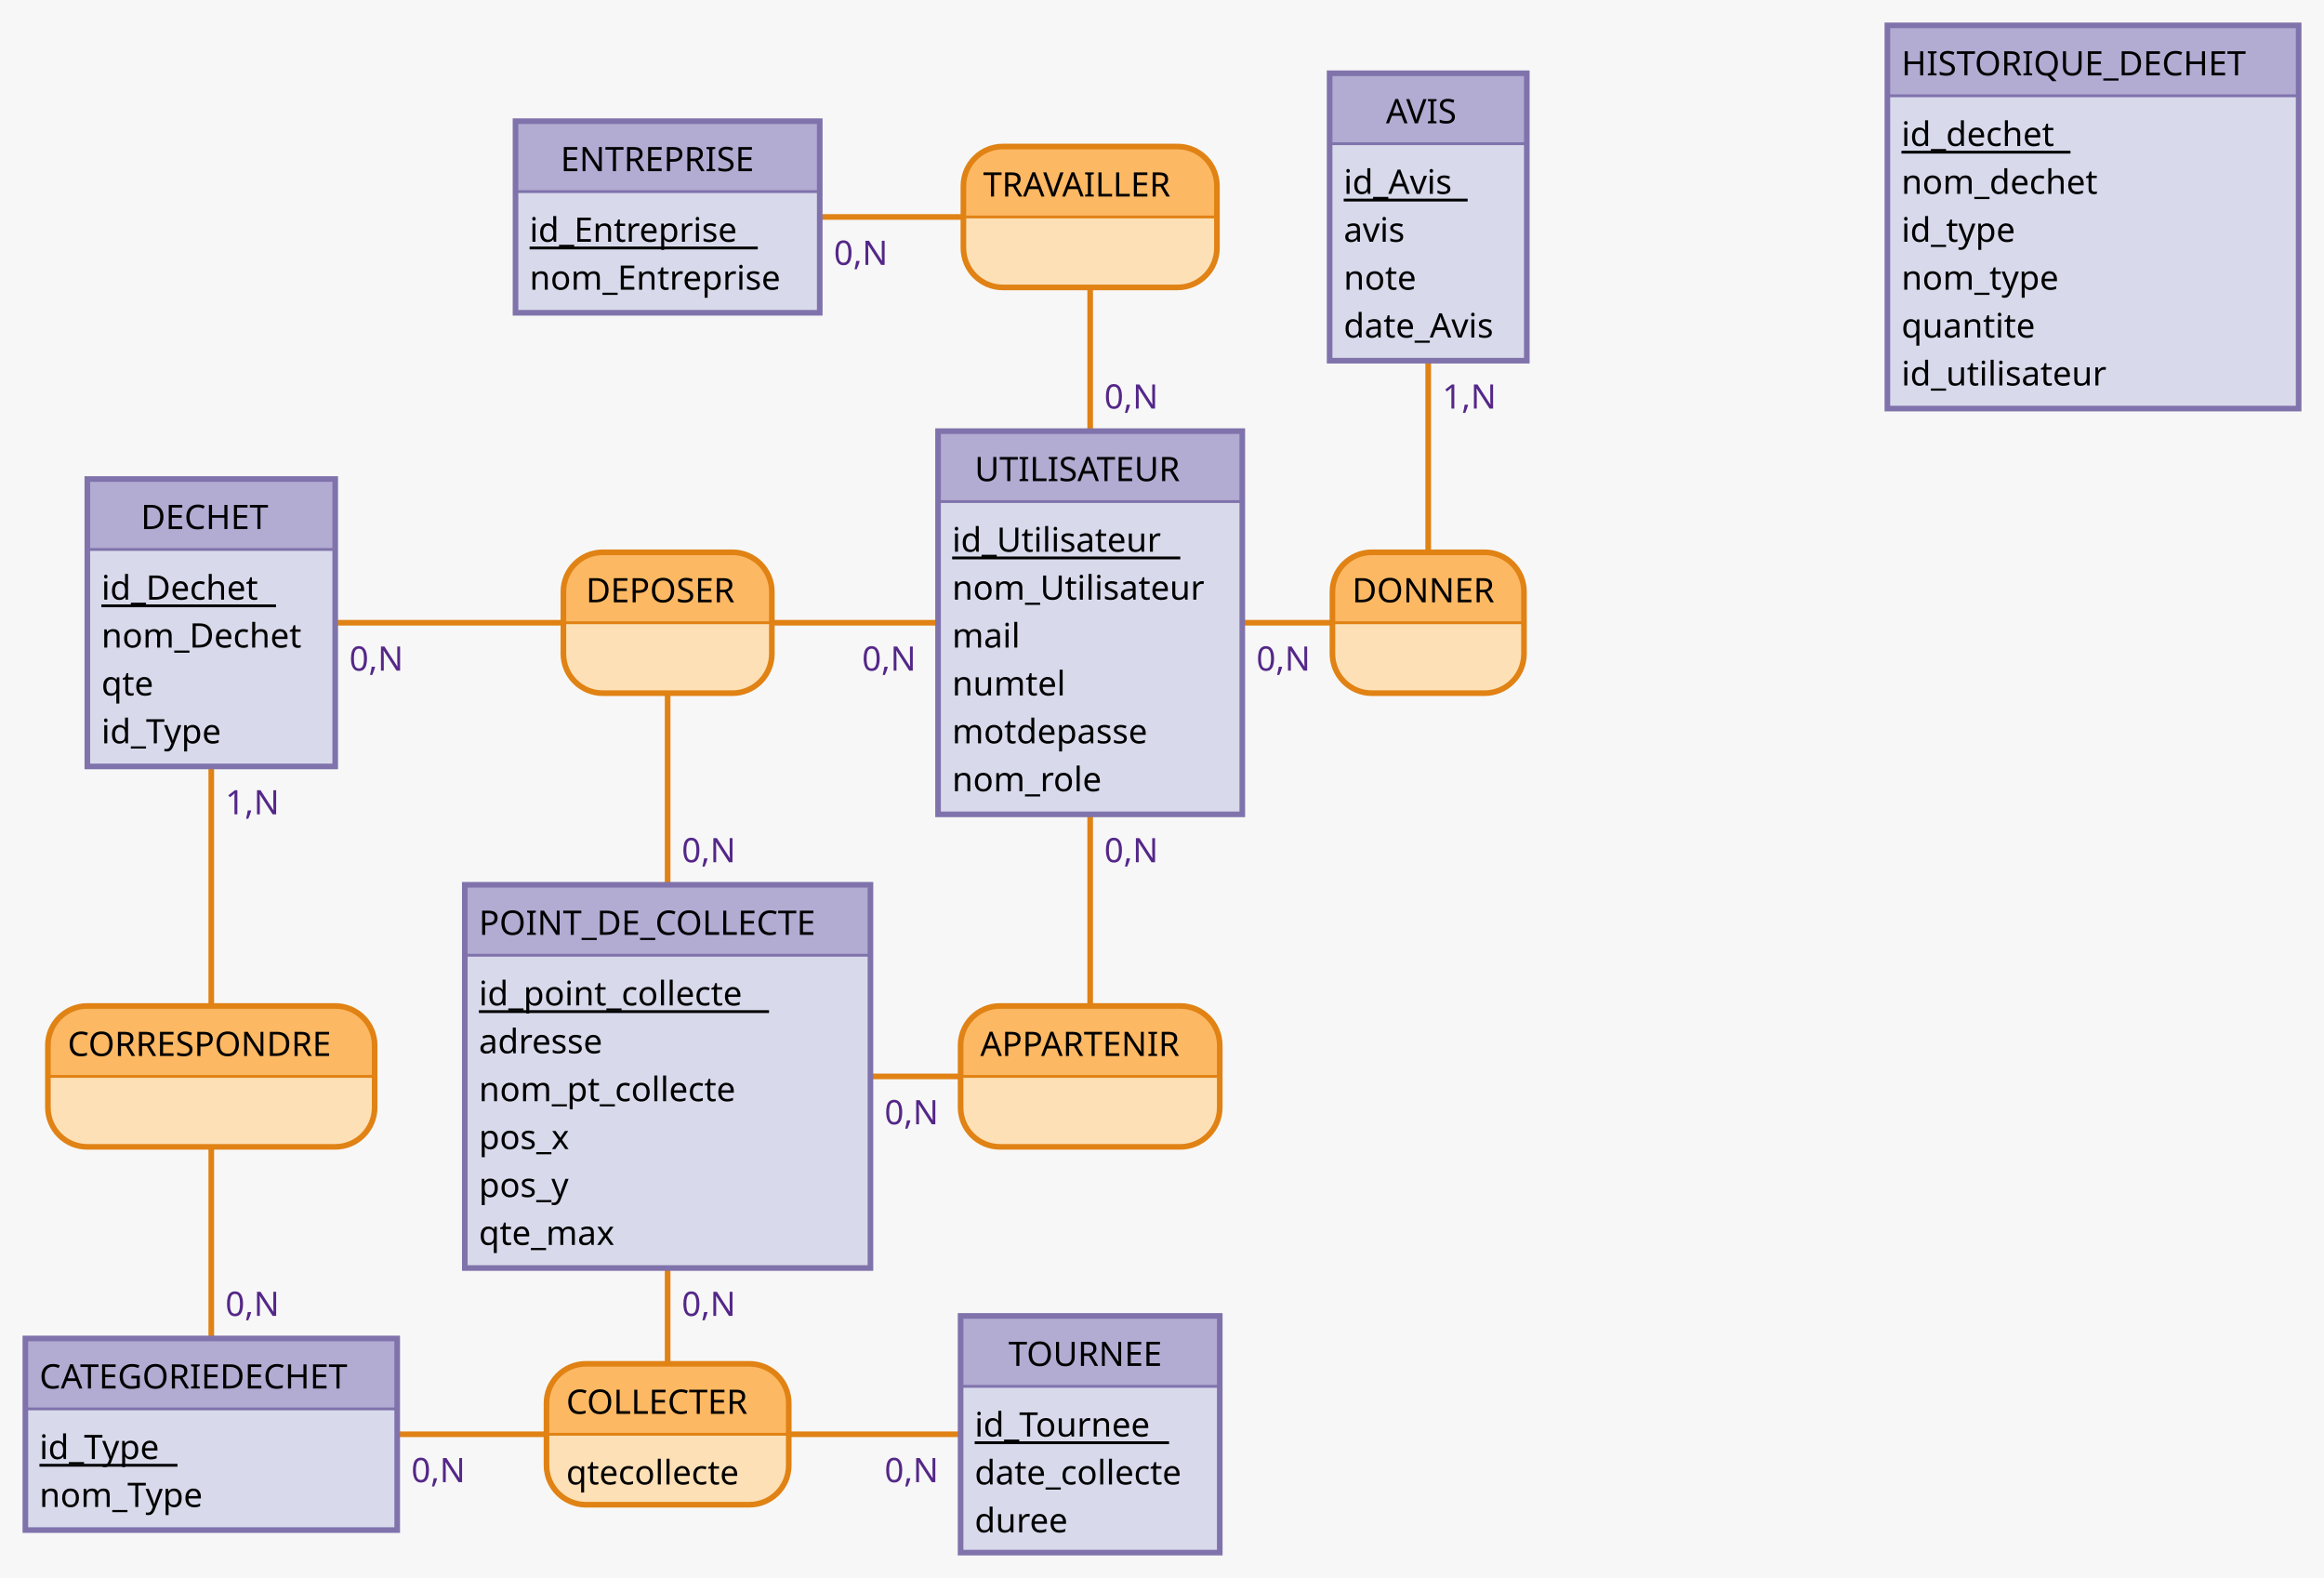
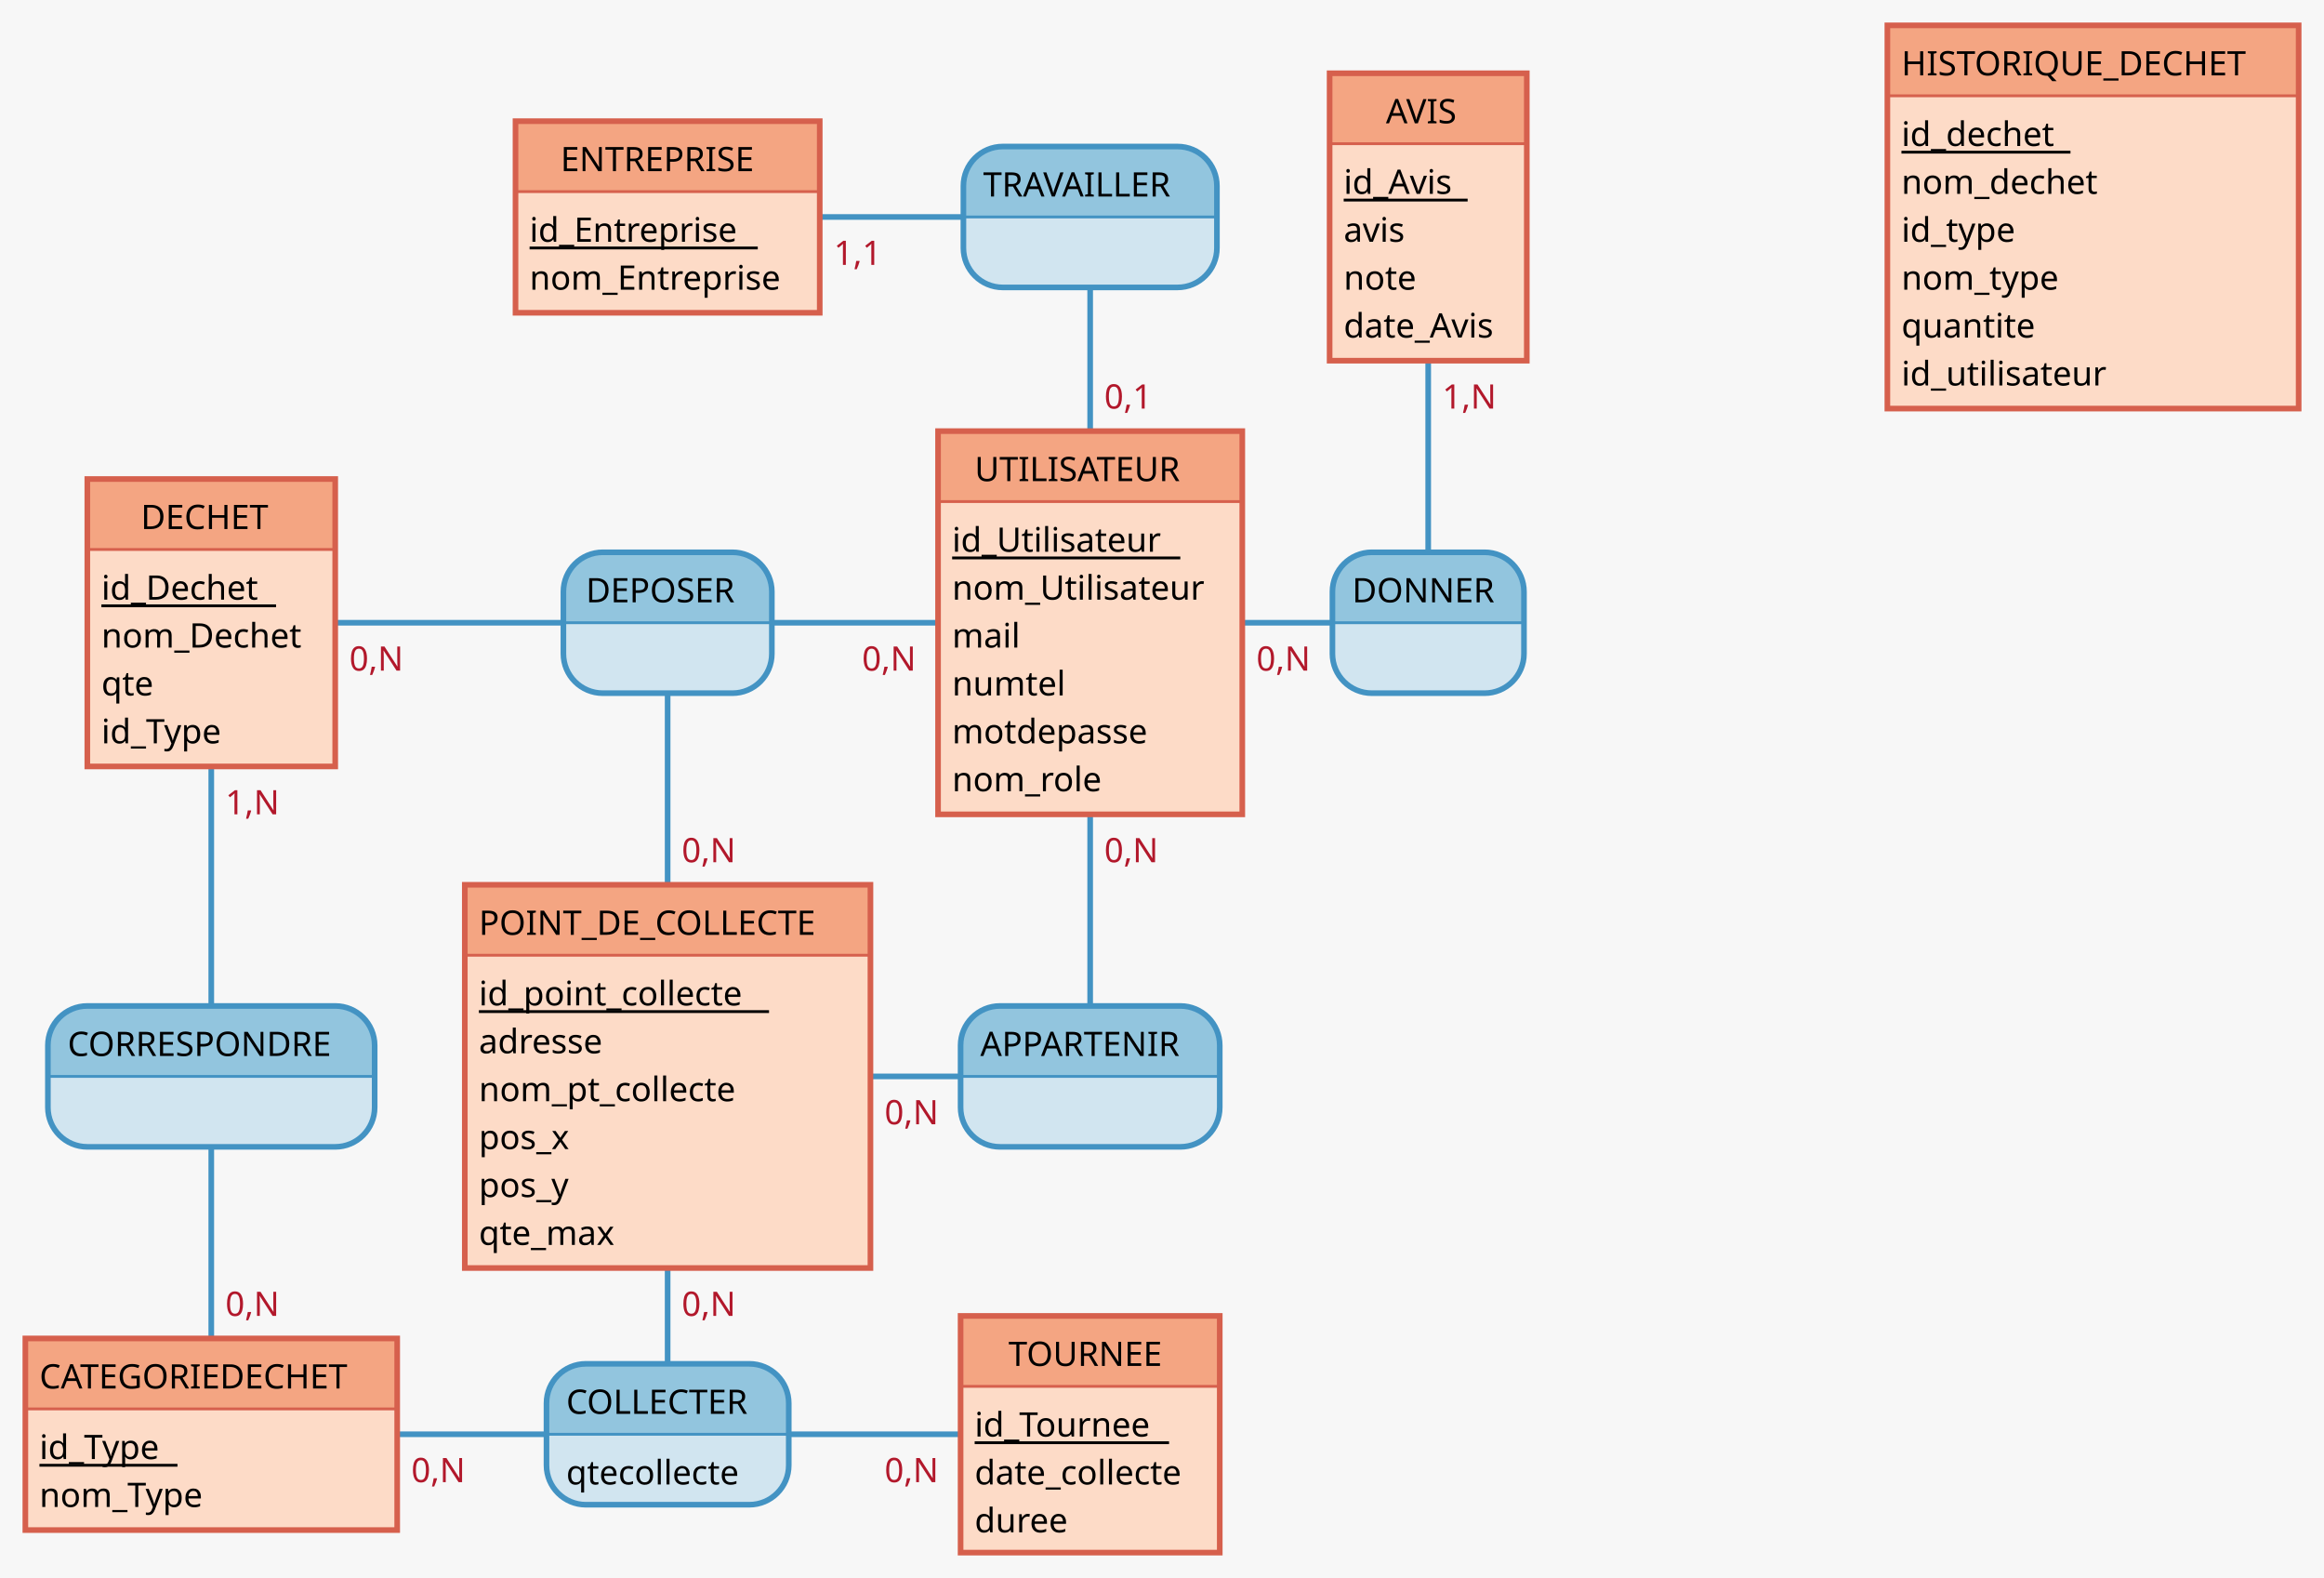
<svg xmlns="http://www.w3.org/2000/svg" width="825" height="560" viewBox="0 0 825 560">
  <rect x="0" y="0" width="825" height="560" fill="#f7f7f7" stroke="none" stroke-width="0" />
  <g>
-     <line x1="387" y1="221" x2="387" y2="77" stroke="#e08214" stroke-width="2" />
-     <line x1="237" y1="77" x2="387" y2="77" stroke="#e08214" stroke-width="2" />
+     <line x1="387" y1="221" x2="387" y2="77" stroke="#4393c3" stroke-width="2" />
+     <line x1="237" y1="77" x2="387" y2="77" stroke="#4393c3" stroke-width="2" />
    <g>
-       <path d="M418 52 a14 14 90 0 1 14 14 V77 h-90 V66 a14 14 90 0 1 14 -14" fill="#fdb863" stroke="#fdb863" stroke-width="0" />
-       <path d="M432 77 v11 a14 14 90 0 1 -14 14 H356 a14 14 90 0 1 -14 -14 V77 H90" fill="#fee0b6" stroke="#fee0b6" stroke-width="0" />
-       <rect x="342" y="52" width="90" height="50" fill="none" rx="14" stroke="#e08214" stroke-width="2" />
-       <line x1="342" y1="77" x2="432" y2="77" stroke="#e08214" stroke-width="1" />
+       <path d="M418 52 a14 14 90 0 1 14 14 V77 h-90 V66 a14 14 90 0 1 14 -14" fill="#92c5de" stroke="#92c5de" stroke-width="0" />
+       <path d="M432 77 v11 a14 14 90 0 1 -14 14 H356 a14 14 90 0 1 -14 -14 V77 H90" fill="#d1e5f0" stroke="#d1e5f0" stroke-width="0" />
+       <rect x="342" y="52" width="90" height="50" fill="none" rx="14" stroke="#4393c3" stroke-width="2" />
+       <line x1="342" y1="77" x2="432" y2="77" stroke="#4393c3" stroke-width="1" />
      <text x="349" y="69.75" fill="#000000" font-family="Verdana" font-size="12">TRAVAILLER</text>
    </g>
-     <text x="392" y="145" fill="#542788" font-family="Verdana" font-size="12">0,N</text>
-     <text x="296" y="94" fill="#542788" font-family="Verdana" font-size="12">0,N</text>
+     <text x="392" y="145" fill="#b2182b" font-family="Verdana" font-size="12">0,1</text>
+     <text x="296" y="94" fill="#b2182b" font-family="Verdana" font-size="12">1,1</text>
  </g>
  <g>
-     <line x1="75" y1="221" x2="237" y2="221" stroke="#e08214" stroke-width="2" />
-     <line x1="387" y1="221" x2="237" y2="221" stroke="#e08214" stroke-width="2" />
-     <line x1="237" y1="382" x2="237" y2="221" stroke="#e08214" stroke-width="2" />
+     <line x1="75" y1="221" x2="237" y2="221" stroke="#4393c3" stroke-width="2" />
+     <line x1="387" y1="221" x2="237" y2="221" stroke="#4393c3" stroke-width="2" />
+     <line x1="237" y1="382" x2="237" y2="221" stroke="#4393c3" stroke-width="2" />
    <g>
-       <path d="M260 196 a14 14 90 0 1 14 14 V221 h-74 V210 a14 14 90 0 1 14 -14" fill="#fdb863" stroke="#fdb863" stroke-width="0" />
-       <path d="M274 221 v11 a14 14 90 0 1 -14 14 H214 a14 14 90 0 1 -14 -14 V221 H74" fill="#fee0b6" stroke="#fee0b6" stroke-width="0" />
-       <rect x="200" y="196" width="74" height="50" fill="none" rx="14" stroke="#e08214" stroke-width="2" />
-       <line x1="200" y1="221" x2="274" y2="221" stroke="#e08214" stroke-width="1" />
+       <path d="M260 196 a14 14 90 0 1 14 14 V221 h-74 V210 a14 14 90 0 1 14 -14" fill="#92c5de" stroke="#92c5de" stroke-width="0" />
+       <path d="M274 221 v11 a14 14 90 0 1 -14 14 H214 a14 14 90 0 1 -14 -14 V221 H74" fill="#d1e5f0" stroke="#d1e5f0" stroke-width="0" />
+       <rect x="200" y="196" width="74" height="50" fill="none" rx="14" stroke="#4393c3" stroke-width="2" />
+       <line x1="200" y1="221" x2="274" y2="221" stroke="#4393c3" stroke-width="1" />
      <text x="208" y="213.75" fill="#000000" font-family="Verdana" font-size="12">DEPOSER</text>
    </g>
-     <text x="124" y="238" fill="#542788" font-family="Verdana" font-size="12">0,N</text>
-     <text x="306" y="238" fill="#542788" font-family="Verdana" font-size="12">0,N</text>
-     <text x="242" y="306" fill="#542788" font-family="Verdana" font-size="12">0,N</text>
+     <text x="124" y="238" fill="#b2182b" font-family="Verdana" font-size="12">0,N</text>
+     <text x="306" y="238" fill="#b2182b" font-family="Verdana" font-size="12">0,N</text>
+     <text x="242" y="306" fill="#b2182b" font-family="Verdana" font-size="12">0,N</text>
  </g>
  <g>
-     <line x1="387" y1="221" x2="507" y2="221" stroke="#e08214" stroke-width="2" />
-     <line x1="507" y1="77" x2="507" y2="221" stroke="#e08214" stroke-width="2" />
+     <line x1="387" y1="221" x2="507" y2="221" stroke="#4393c3" stroke-width="2" />
+     <line x1="507" y1="77" x2="507" y2="221" stroke="#4393c3" stroke-width="2" />
    <g>
-       <path d="M527 196 a14 14 90 0 1 14 14 V221 h-68 V210 a14 14 90 0 1 14 -14" fill="#fdb863" stroke="#fdb863" stroke-width="0" />
-       <path d="M541 221 v11 a14 14 90 0 1 -14 14 H487 a14 14 90 0 1 -14 -14 V221 H68" fill="#fee0b6" stroke="#fee0b6" stroke-width="0" />
-       <rect x="473" y="196" width="68" height="50" fill="none" rx="14" stroke="#e08214" stroke-width="2" />
-       <line x1="473" y1="221" x2="541" y2="221" stroke="#e08214" stroke-width="1" />
+       <path d="M527 196 a14 14 90 0 1 14 14 V221 h-68 V210 a14 14 90 0 1 14 -14" fill="#92c5de" stroke="#92c5de" stroke-width="0" />
+       <path d="M541 221 v11 a14 14 90 0 1 -14 14 H487 a14 14 90 0 1 -14 -14 V221 H68" fill="#d1e5f0" stroke="#d1e5f0" stroke-width="0" />
+       <rect x="473" y="196" width="68" height="50" fill="none" rx="14" stroke="#4393c3" stroke-width="2" />
+       <line x1="473" y1="221" x2="541" y2="221" stroke="#4393c3" stroke-width="1" />
      <text x="480" y="213.75" fill="#000000" font-family="Verdana" font-size="12">DONNER</text>
    </g>
-     <text x="446" y="238" fill="#542788" font-family="Verdana" font-size="12">0,N</text>
-     <text x="512" y="145" fill="#542788" font-family="Verdana" font-size="12">1,N</text>
+     <text x="446" y="238" fill="#b2182b" font-family="Verdana" font-size="12">0,N</text>
+     <text x="512" y="145" fill="#b2182b" font-family="Verdana" font-size="12">1,N</text>
  </g>
  <g>
-     <line x1="75" y1="221" x2="75" y2="382" stroke="#e08214" stroke-width="2" />
-     <line x1="75" y1="509" x2="75" y2="382" stroke="#e08214" stroke-width="2" />
+     <line x1="75" y1="221" x2="75" y2="382" stroke="#4393c3" stroke-width="2" />
+     <line x1="75" y1="509" x2="75" y2="382" stroke="#4393c3" stroke-width="2" />
    <g>
-       <path d="M119 357 a14 14 90 0 1 14 14 V382 h-116 V371 a14 14 90 0 1 14 -14" fill="#fdb863" stroke="#fdb863" stroke-width="0" />
-       <path d="M133 382 v11 a14 14 90 0 1 -14 14 H31 a14 14 90 0 1 -14 -14 V382 H116" fill="#fee0b6" stroke="#fee0b6" stroke-width="0" />
-       <rect x="17" y="357" width="116" height="50" fill="none" rx="14" stroke="#e08214" stroke-width="2" />
-       <line x1="17" y1="382" x2="133" y2="382" stroke="#e08214" stroke-width="1" />
+       <path d="M119 357 a14 14 90 0 1 14 14 V382 h-116 V371 a14 14 90 0 1 14 -14" fill="#92c5de" stroke="#92c5de" stroke-width="0" />
+       <path d="M133 382 v11 a14 14 90 0 1 -14 14 H31 a14 14 90 0 1 -14 -14 V382 H116" fill="#d1e5f0" stroke="#d1e5f0" stroke-width="0" />
+       <rect x="17" y="357" width="116" height="50" fill="none" rx="14" stroke="#4393c3" stroke-width="2" />
+       <line x1="17" y1="382" x2="133" y2="382" stroke="#4393c3" stroke-width="1" />
      <text x="24" y="374.75" fill="#000000" font-family="Verdana" font-size="12">CORRESPONDRE</text>
    </g>
-     <text x="80" y="289" fill="#542788" font-family="Verdana" font-size="12">1,N</text>
-     <text x="80" y="467" fill="#542788" font-family="Verdana" font-size="12">0,N</text>
+     <text x="80" y="289" fill="#b2182b" font-family="Verdana" font-size="12">1,N</text>
+     <text x="80" y="467" fill="#b2182b" font-family="Verdana" font-size="12">0,N</text>
  </g>
  <g>
-     <line x1="387" y1="221" x2="387" y2="382" stroke="#e08214" stroke-width="2" />
-     <line x1="237" y1="382" x2="387" y2="382" stroke="#e08214" stroke-width="2" />
+     <line x1="387" y1="221" x2="387" y2="382" stroke="#4393c3" stroke-width="2" />
+     <line x1="237" y1="382" x2="387" y2="382" stroke="#4393c3" stroke-width="2" />
    <g>
-       <path d="M419 357 a14 14 90 0 1 14 14 V382 h-92 V371 a14 14 90 0 1 14 -14" fill="#fdb863" stroke="#fdb863" stroke-width="0" />
-       <path d="M433 382 v11 a14 14 90 0 1 -14 14 H355 a14 14 90 0 1 -14 -14 V382 H92" fill="#fee0b6" stroke="#fee0b6" stroke-width="0" />
-       <rect x="341" y="357" width="92" height="50" fill="none" rx="14" stroke="#e08214" stroke-width="2" />
-       <line x1="341" y1="382" x2="433" y2="382" stroke="#e08214" stroke-width="1" />
+       <path d="M419 357 a14 14 90 0 1 14 14 V382 h-92 V371 a14 14 90 0 1 14 -14" fill="#92c5de" stroke="#92c5de" stroke-width="0" />
+       <path d="M433 382 v11 a14 14 90 0 1 -14 14 H355 a14 14 90 0 1 -14 -14 V382 H92" fill="#d1e5f0" stroke="#d1e5f0" stroke-width="0" />
+       <rect x="341" y="357" width="92" height="50" fill="none" rx="14" stroke="#4393c3" stroke-width="2" />
+       <line x1="341" y1="382" x2="433" y2="382" stroke="#4393c3" stroke-width="1" />
      <text x="348" y="374.75" fill="#000000" font-family="Verdana" font-size="12">APPARTENIR</text>
    </g>
-     <text x="392" y="306" fill="#542788" font-family="Verdana" font-size="12">0,N</text>
-     <text x="314" y="399" fill="#542788" font-family="Verdana" font-size="12">0,N</text>
+     <text x="392" y="306" fill="#b2182b" font-family="Verdana" font-size="12">0,N</text>
+     <text x="314" y="399" fill="#b2182b" font-family="Verdana" font-size="12">0,N</text>
  </g>
  <g>
-     <line x1="237" y1="382" x2="237" y2="509" stroke="#e08214" stroke-width="2" />
-     <line x1="387" y1="509" x2="237" y2="509" stroke="#e08214" stroke-width="2" />
-     <line x1="75" y1="509" x2="237" y2="509" stroke="#e08214" stroke-width="2" />
+     <line x1="237" y1="382" x2="237" y2="509" stroke="#4393c3" stroke-width="2" />
+     <line x1="387" y1="509" x2="237" y2="509" stroke="#4393c3" stroke-width="2" />
+     <line x1="75" y1="509" x2="237" y2="509" stroke="#4393c3" stroke-width="2" />
    <g>
-       <path d="M266 484 a14 14 90 0 1 14 14 V509 h-86 V498 a14 14 90 0 1 14 -14" fill="#fdb863" stroke="#fdb863" stroke-width="0" />
-       <path d="M280 509 v11 a14 14 90 0 1 -14 14 H208 a14 14 90 0 1 -14 -14 V509 H86" fill="#fee0b6" stroke="#fee0b6" stroke-width="0" />
-       <rect x="194" y="484" width="86" height="50" fill="none" rx="14" stroke="#e08214" stroke-width="2" />
-       <line x1="194" y1="509" x2="280" y2="509" stroke="#e08214" stroke-width="1" />
+       <path d="M266 484 a14 14 90 0 1 14 14 V509 h-86 V498 a14 14 90 0 1 14 -14" fill="#92c5de" stroke="#92c5de" stroke-width="0" />
+       <path d="M280 509 v11 a14 14 90 0 1 -14 14 H208 a14 14 90 0 1 -14 -14 V509 H86" fill="#d1e5f0" stroke="#d1e5f0" stroke-width="0" />
+       <rect x="194" y="484" width="86" height="50" fill="none" rx="14" stroke="#4393c3" stroke-width="2" />
+       <line x1="194" y1="509" x2="280" y2="509" stroke="#4393c3" stroke-width="1" />
      <text x="201" y="501.75" fill="#000000" font-family="Verdana" font-size="12">COLLECTER</text>
      <text x="201" y="526.8" fill="#000000" font-family="Verdana" font-size="12">qtecollecte</text>
    </g>
-     <text x="242" y="467" fill="#542788" font-family="Verdana" font-size="12">0,N</text>
-     <text x="314" y="526" fill="#542788" font-family="Verdana" font-size="12">0,N</text>
-     <text x="146" y="526" fill="#542788" font-family="Verdana" font-size="12">0,N</text>
+     <text x="242" y="467" fill="#b2182b" font-family="Verdana" font-size="12">0,N</text>
+     <text x="314" y="526" fill="#b2182b" font-family="Verdana" font-size="12">0,N</text>
+     <text x="146" y="526" fill="#b2182b" font-family="Verdana" font-size="12">0,N</text>
  </g>
  <g>
    <g>
-       <rect x="183" y="43" width="108" height="25" fill="#b2abd2" stroke="none" stroke-width="0" opacity="1" />
-       <rect x="183" y="68" width="108" height="43" fill="#d8daeb" stroke="none" stroke-width="0" opacity="1" />
-       <rect x="183" y="43" width="108" height="68" fill="none" stroke="#8073ac" stroke-width="2" opacity="1" />
-       <line x1="183" y1="68" x2="291" y2="68" stroke="#8073ac" stroke-width="1" />
+       <rect x="183" y="43" width="108" height="25" fill="#f4a582" stroke="none" stroke-width="0" opacity="1" />
+       <rect x="183" y="68" width="108" height="43" fill="#fddbc7" stroke="none" stroke-width="0" opacity="1" />
+       <rect x="183" y="43" width="108" height="68" fill="none" stroke="#d6604d" stroke-width="2" opacity="1" />
+       <line x1="183" y1="68" x2="291" y2="68" stroke="#d6604d" stroke-width="1" />
    </g>
    <text x="199" y="60.75" fill="#000000" font-family="Verdana" font-size="12">ENTREPRISE</text>
    <text x="188" y="85.8" fill="#000000" font-family="Verdana" font-size="12">id_Entreprise</text>
    <line x1="188" y1="88" x2="269" y2="88" stroke="#000000" stroke-width="1" />
    <text x="188" y="102.8" fill="#000000" font-family="Verdana" font-size="12">nom_Entreprise</text>
  </g>
  <g>
    <g>
-       <rect x="472" y="26" width="70" height="25" fill="#b2abd2" stroke="none" stroke-width="0" opacity="1" />
-       <rect x="472" y="51" width="70" height="77" fill="#d8daeb" stroke="none" stroke-width="0" opacity="1" />
-       <rect x="472" y="26" width="70" height="102" fill="none" stroke="#8073ac" stroke-width="2" opacity="1" />
-       <line x1="472" y1="51" x2="542" y2="51" stroke="#8073ac" stroke-width="1" />
+       <rect x="472" y="26" width="70" height="25" fill="#f4a582" stroke="none" stroke-width="0" opacity="1" />
+       <rect x="472" y="51" width="70" height="77" fill="#fddbc7" stroke="none" stroke-width="0" opacity="1" />
+       <rect x="472" y="26" width="70" height="102" fill="none" stroke="#d6604d" stroke-width="2" opacity="1" />
+       <line x1="472" y1="51" x2="542" y2="51" stroke="#d6604d" stroke-width="1" />
    </g>
    <text x="492" y="43.75" fill="#000000" font-family="Verdana" font-size="12">AVIS</text>
    <text x="477" y="68.8" fill="#000000" font-family="Verdana" font-size="12">id_Avis</text>
    <line x1="477" y1="71" x2="521" y2="71" stroke="#000000" stroke-width="1" />
    <text x="477" y="85.8" fill="#000000" font-family="Verdana" font-size="12">avis</text>
    <text x="477" y="102.8" fill="#000000" font-family="Verdana" font-size="12">note</text>
    <text x="477" y="119.8" fill="#000000" font-family="Verdana" font-size="12">date_Avis</text>
  </g>
  <g>
    <g>
-       <rect x="670" y="9" width="146" height="25" fill="#b2abd2" stroke="none" stroke-width="0" opacity="1" />
-       <rect x="670" y="34" width="146" height="111" fill="#d8daeb" stroke="none" stroke-width="0" opacity="1" />
-       <rect x="670" y="9" width="146" height="136" fill="none" stroke="#8073ac" stroke-width="2" opacity="1" />
-       <line x1="670" y1="34" x2="816" y2="34" stroke="#8073ac" stroke-width="1" />
+       <rect x="670" y="9" width="146" height="25" fill="#f4a582" stroke="none" stroke-width="0" opacity="1" />
+       <rect x="670" y="34" width="146" height="111" fill="#fddbc7" stroke="none" stroke-width="0" opacity="1" />
+       <rect x="670" y="9" width="146" height="136" fill="none" stroke="#d6604d" stroke-width="2" opacity="1" />
+       <line x1="670" y1="34" x2="816" y2="34" stroke="#d6604d" stroke-width="1" />
    </g>
    <text x="675" y="26.75" fill="#000000" font-family="Verdana" font-size="12">HISTORIQUE_DECHET</text>
    <text x="675" y="51.8" fill="#000000" font-family="Verdana" font-size="12">id_dechet</text>
    <line x1="675" y1="54" x2="735" y2="54" stroke="#000000" stroke-width="1" />
    <text x="675" y="68.8" fill="#000000" font-family="Verdana" font-size="12">nom_dechet</text>
    <text x="675" y="85.8" fill="#000000" font-family="Verdana" font-size="12">id_type</text>
    <text x="675" y="102.8" fill="#000000" font-family="Verdana" font-size="12">nom_type</text>
    <text x="675" y="119.8" fill="#000000" font-family="Verdana" font-size="12">quantite</text>
    <text x="675" y="136.8" fill="#000000" font-family="Verdana" font-size="12">id_utilisateur</text>
  </g>
  <g>
    <g>
-       <rect x="31" y="170" width="88" height="25" fill="#b2abd2" stroke="none" stroke-width="0" opacity="1" />
-       <rect x="31" y="195" width="88" height="77" fill="#d8daeb" stroke="none" stroke-width="0" opacity="1" />
-       <rect x="31" y="170" width="88" height="102" fill="none" stroke="#8073ac" stroke-width="2" opacity="1" />
-       <line x1="31" y1="195" x2="119" y2="195" stroke="#8073ac" stroke-width="1" />
+       <rect x="31" y="170" width="88" height="25" fill="#f4a582" stroke="none" stroke-width="0" opacity="1" />
+       <rect x="31" y="195" width="88" height="77" fill="#fddbc7" stroke="none" stroke-width="0" opacity="1" />
+       <rect x="31" y="170" width="88" height="102" fill="none" stroke="#d6604d" stroke-width="2" opacity="1" />
+       <line x1="31" y1="195" x2="119" y2="195" stroke="#d6604d" stroke-width="1" />
    </g>
    <text x="50" y="187.75" fill="#000000" font-family="Verdana" font-size="12">DECHET</text>
    <text x="36" y="212.8" fill="#000000" font-family="Verdana" font-size="12">id_Dechet</text>
    <line x1="36" y1="215" x2="98" y2="215" stroke="#000000" stroke-width="1" />
    <text x="36" y="229.8" fill="#000000" font-family="Verdana" font-size="12">nom_Dechet</text>
    <text x="36" y="246.8" fill="#000000" font-family="Verdana" font-size="12">qte</text>
    <text x="36" y="263.8" fill="#000000" font-family="Verdana" font-size="12">id_Type</text>
  </g>
  <g>
    <g>
-       <rect x="333" y="153" width="108" height="25" fill="#b2abd2" stroke="none" stroke-width="0" opacity="1" />
-       <rect x="333" y="178" width="108" height="111" fill="#d8daeb" stroke="none" stroke-width="0" opacity="1" />
-       <rect x="333" y="153" width="108" height="136" fill="none" stroke="#8073ac" stroke-width="2" opacity="1" />
-       <line x1="333" y1="178" x2="441" y2="178" stroke="#8073ac" stroke-width="1" />
+       <rect x="333" y="153" width="108" height="25" fill="#f4a582" stroke="none" stroke-width="0" opacity="1" />
+       <rect x="333" y="178" width="108" height="111" fill="#fddbc7" stroke="none" stroke-width="0" opacity="1" />
+       <rect x="333" y="153" width="108" height="136" fill="none" stroke="#d6604d" stroke-width="2" opacity="1" />
+       <line x1="333" y1="178" x2="441" y2="178" stroke="#d6604d" stroke-width="1" />
    </g>
    <text x="346" y="170.75" fill="#000000" font-family="Verdana" font-size="12">UTILISATEUR</text>
    <text x="338" y="195.8" fill="#000000" font-family="Verdana" font-size="12">id_Utilisateur</text>
    <line x1="338" y1="198" x2="419" y2="198" stroke="#000000" stroke-width="1" />
    <text x="338" y="212.8" fill="#000000" font-family="Verdana" font-size="12">nom_Utilisateur</text>
    <text x="338" y="229.8" fill="#000000" font-family="Verdana" font-size="12">mail</text>
    <text x="338" y="246.8" fill="#000000" font-family="Verdana" font-size="12">numtel</text>
    <text x="338" y="263.8" fill="#000000" font-family="Verdana" font-size="12">motdepasse</text>
    <text x="338" y="280.8" fill="#000000" font-family="Verdana" font-size="12">nom_role</text>
  </g>
  <g>
    <g>
-       <rect x="165" y="314" width="144" height="25" fill="#b2abd2" stroke="none" stroke-width="0" opacity="1" />
-       <rect x="165" y="339" width="144" height="111" fill="#d8daeb" stroke="none" stroke-width="0" opacity="1" />
-       <rect x="165" y="314" width="144" height="136" fill="none" stroke="#8073ac" stroke-width="2" opacity="1" />
-       <line x1="165" y1="339" x2="309" y2="339" stroke="#8073ac" stroke-width="1" />
+       <rect x="165" y="314" width="144" height="25" fill="#f4a582" stroke="none" stroke-width="0" opacity="1" />
+       <rect x="165" y="339" width="144" height="111" fill="#fddbc7" stroke="none" stroke-width="0" opacity="1" />
+       <rect x="165" y="314" width="144" height="136" fill="none" stroke="#d6604d" stroke-width="2" opacity="1" />
+       <line x1="165" y1="339" x2="309" y2="339" stroke="#d6604d" stroke-width="1" />
    </g>
    <text x="170" y="331.75" fill="#000000" font-family="Verdana" font-size="12">POINT_DE_COLLECTE</text>
    <text x="170" y="356.8" fill="#000000" font-family="Verdana" font-size="12">id_point_collecte</text>
    <line x1="170" y1="359" x2="273" y2="359" stroke="#000000" stroke-width="1" />
    <text x="170" y="373.8" fill="#000000" font-family="Verdana" font-size="12">adresse</text>
    <text x="170" y="390.8" fill="#000000" font-family="Verdana" font-size="12">nom_pt_collecte</text>
    <text x="170" y="407.8" fill="#000000" font-family="Verdana" font-size="12">pos_x</text>
    <text x="170" y="424.8" fill="#000000" font-family="Verdana" font-size="12">pos_y</text>
    <text x="170" y="441.8" fill="#000000" font-family="Verdana" font-size="12">qte_max</text>
  </g>
  <g>
    <g>
-       <rect x="9" y="475" width="132" height="25" fill="#b2abd2" stroke="none" stroke-width="0" opacity="1" />
-       <rect x="9" y="500" width="132" height="43" fill="#d8daeb" stroke="none" stroke-width="0" opacity="1" />
-       <rect x="9" y="475" width="132" height="68" fill="none" stroke="#8073ac" stroke-width="2" opacity="1" />
-       <line x1="9" y1="500" x2="141" y2="500" stroke="#8073ac" stroke-width="1" />
+       <rect x="9" y="475" width="132" height="25" fill="#f4a582" stroke="none" stroke-width="0" opacity="1" />
+       <rect x="9" y="500" width="132" height="43" fill="#fddbc7" stroke="none" stroke-width="0" opacity="1" />
+       <rect x="9" y="475" width="132" height="68" fill="none" stroke="#d6604d" stroke-width="2" opacity="1" />
+       <line x1="9" y1="500" x2="141" y2="500" stroke="#d6604d" stroke-width="1" />
    </g>
    <text x="14" y="492.75" fill="#000000" font-family="Verdana" font-size="12">CATEGORIEDECHET</text>
    <text x="14" y="517.8" fill="#000000" font-family="Verdana" font-size="12">id_Type</text>
    <line x1="14" y1="520" x2="63" y2="520" stroke="#000000" stroke-width="1" />
    <text x="14" y="534.8" fill="#000000" font-family="Verdana" font-size="12">nom_Type</text>
  </g>
  <g>
    <g>
-       <rect x="341" y="467" width="92" height="25" fill="#b2abd2" stroke="none" stroke-width="0" opacity="1" />
-       <rect x="341" y="492" width="92" height="59" fill="#d8daeb" stroke="none" stroke-width="0" opacity="1" />
-       <rect x="341" y="467" width="92" height="84" fill="none" stroke="#8073ac" stroke-width="2" opacity="1" />
-       <line x1="341" y1="492" x2="433" y2="492" stroke="#8073ac" stroke-width="1" />
+       <rect x="341" y="467" width="92" height="25" fill="#f4a582" stroke="none" stroke-width="0" opacity="1" />
+       <rect x="341" y="492" width="92" height="59" fill="#fddbc7" stroke="none" stroke-width="0" opacity="1" />
+       <rect x="341" y="467" width="92" height="84" fill="none" stroke="#d6604d" stroke-width="2" opacity="1" />
+       <line x1="341" y1="492" x2="433" y2="492" stroke="#d6604d" stroke-width="1" />
    </g>
    <text x="358" y="484.75" fill="#000000" font-family="Verdana" font-size="12">TOURNEE</text>
    <text x="346" y="509.8" fill="#000000" font-family="Verdana" font-size="12">id_Tournee</text>
    <line x1="346" y1="512" x2="415" y2="512" stroke="#000000" stroke-width="1" />
    <text x="346" y="526.8" fill="#000000" font-family="Verdana" font-size="12">date_collecte</text>
    <text x="346" y="543.8" fill="#000000" font-family="Verdana" font-size="12">duree</text>
  </g>
</svg>
